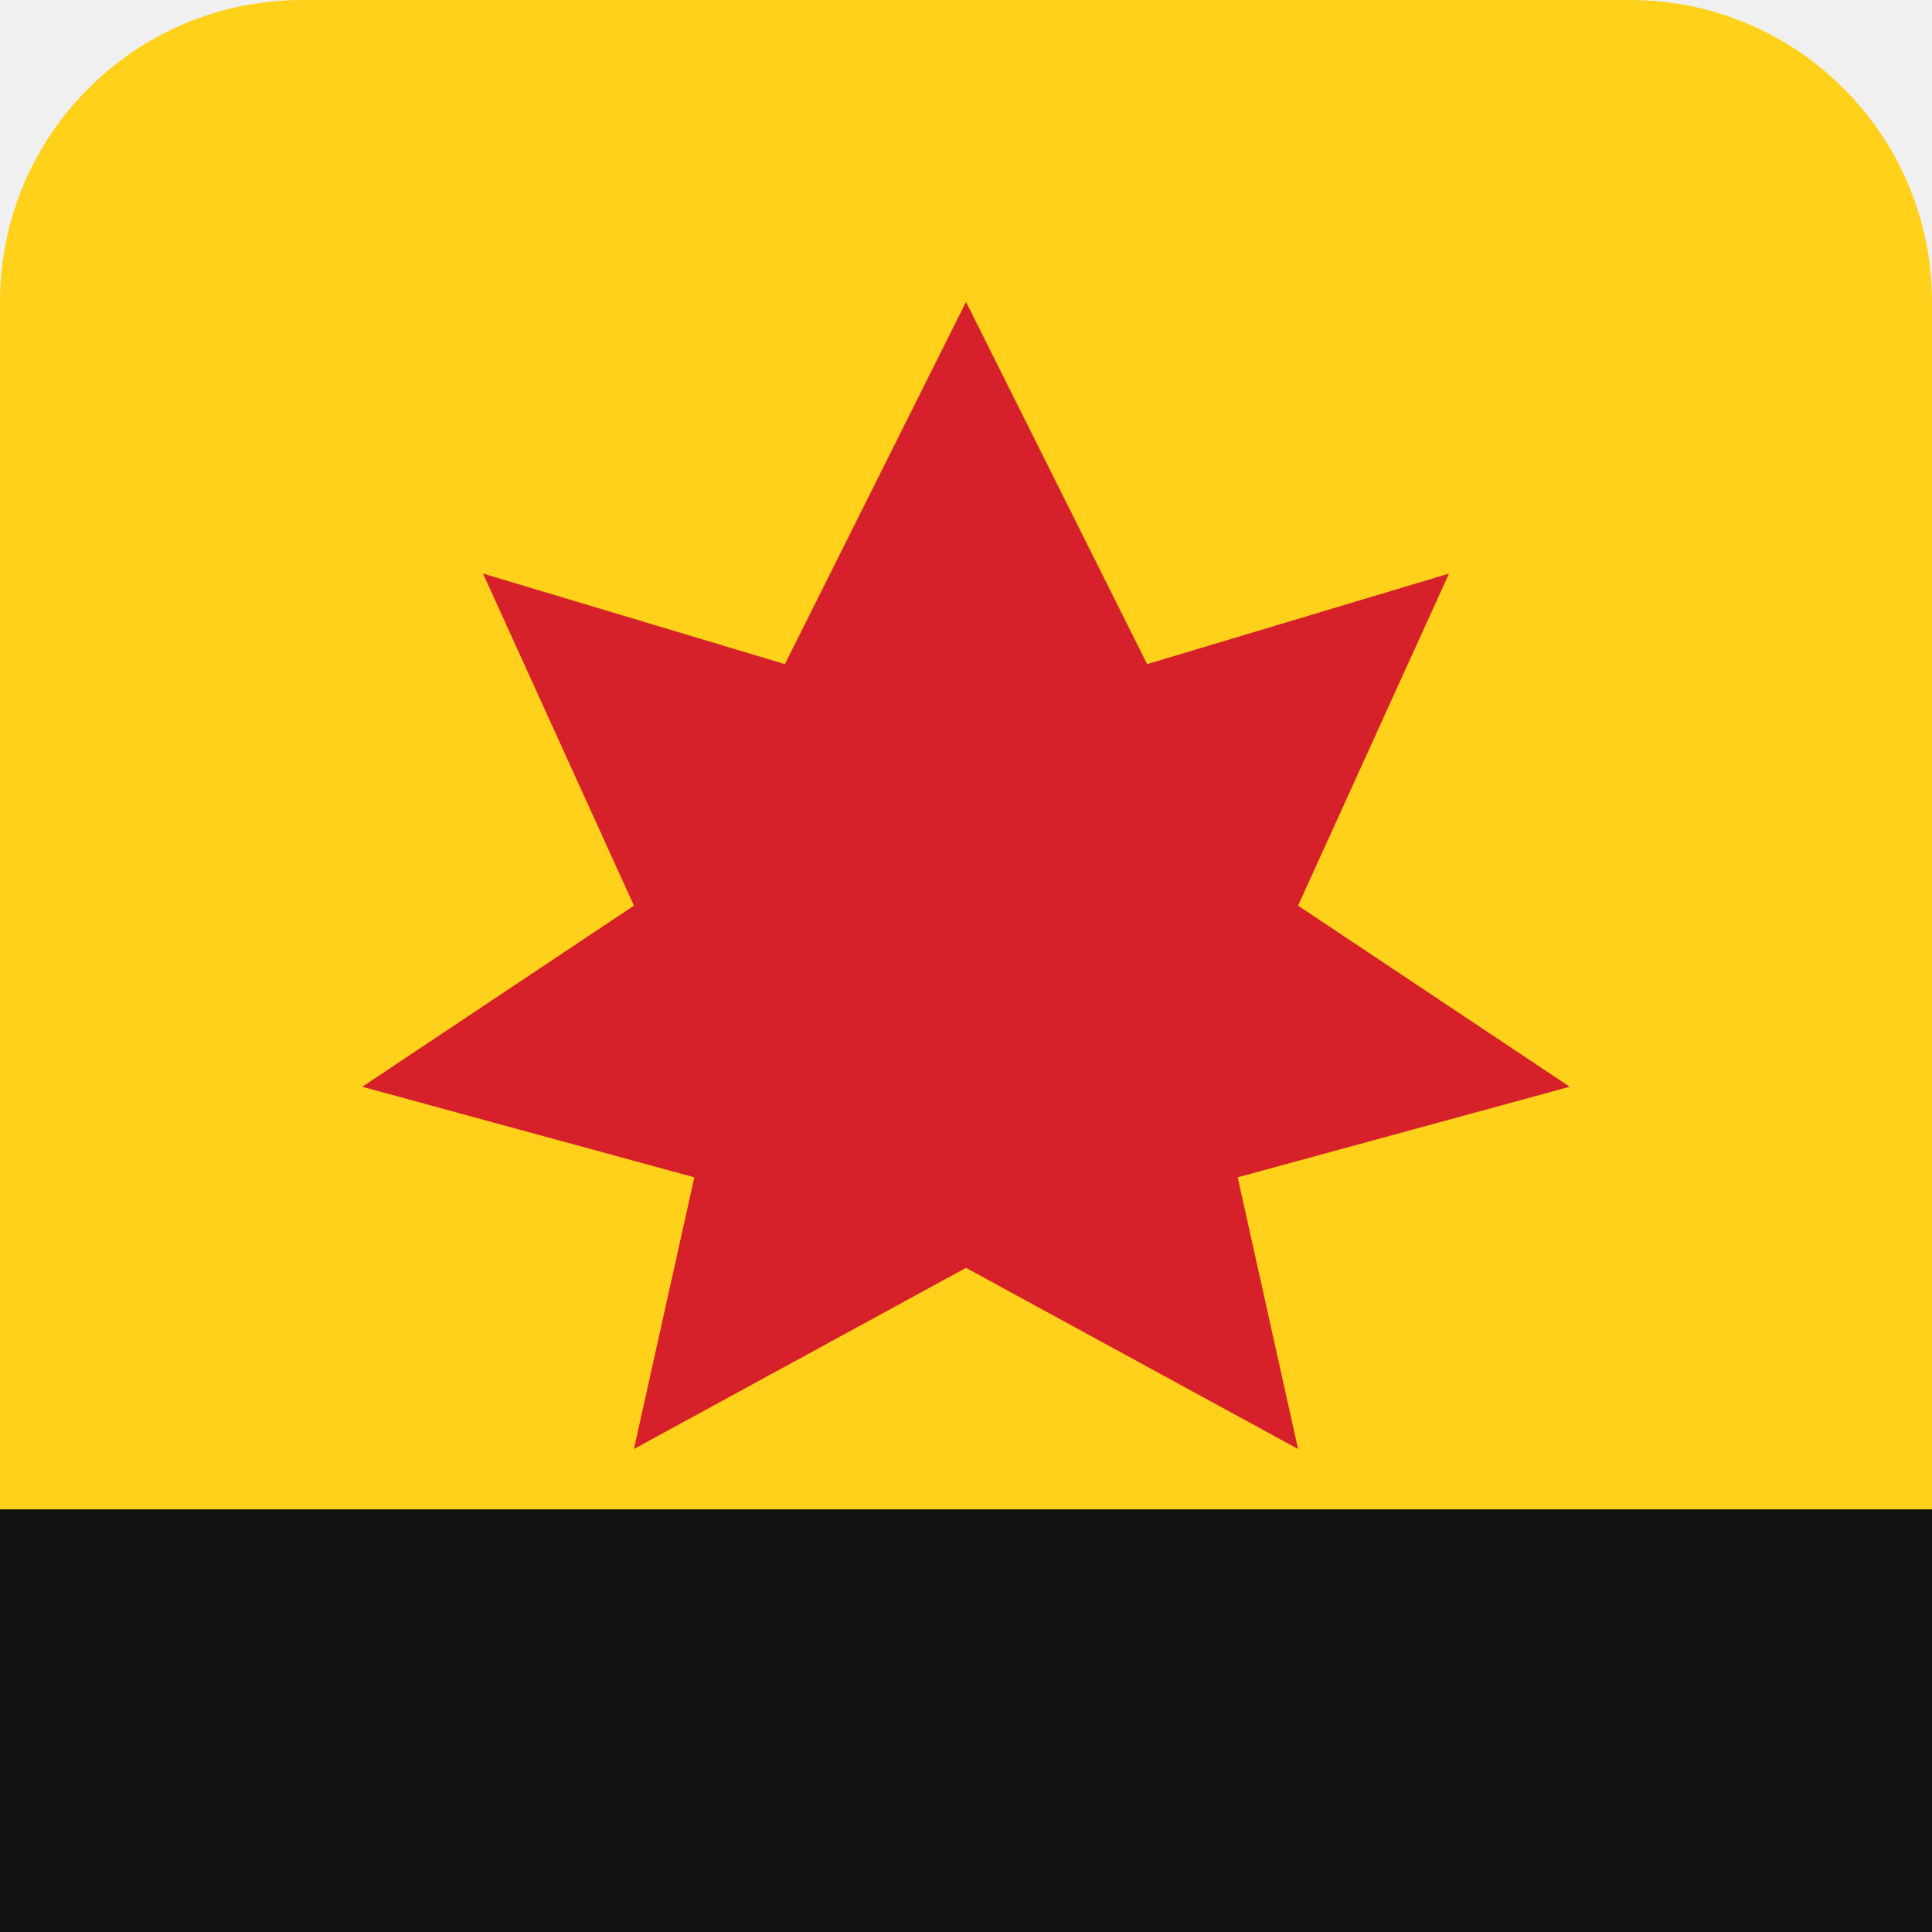
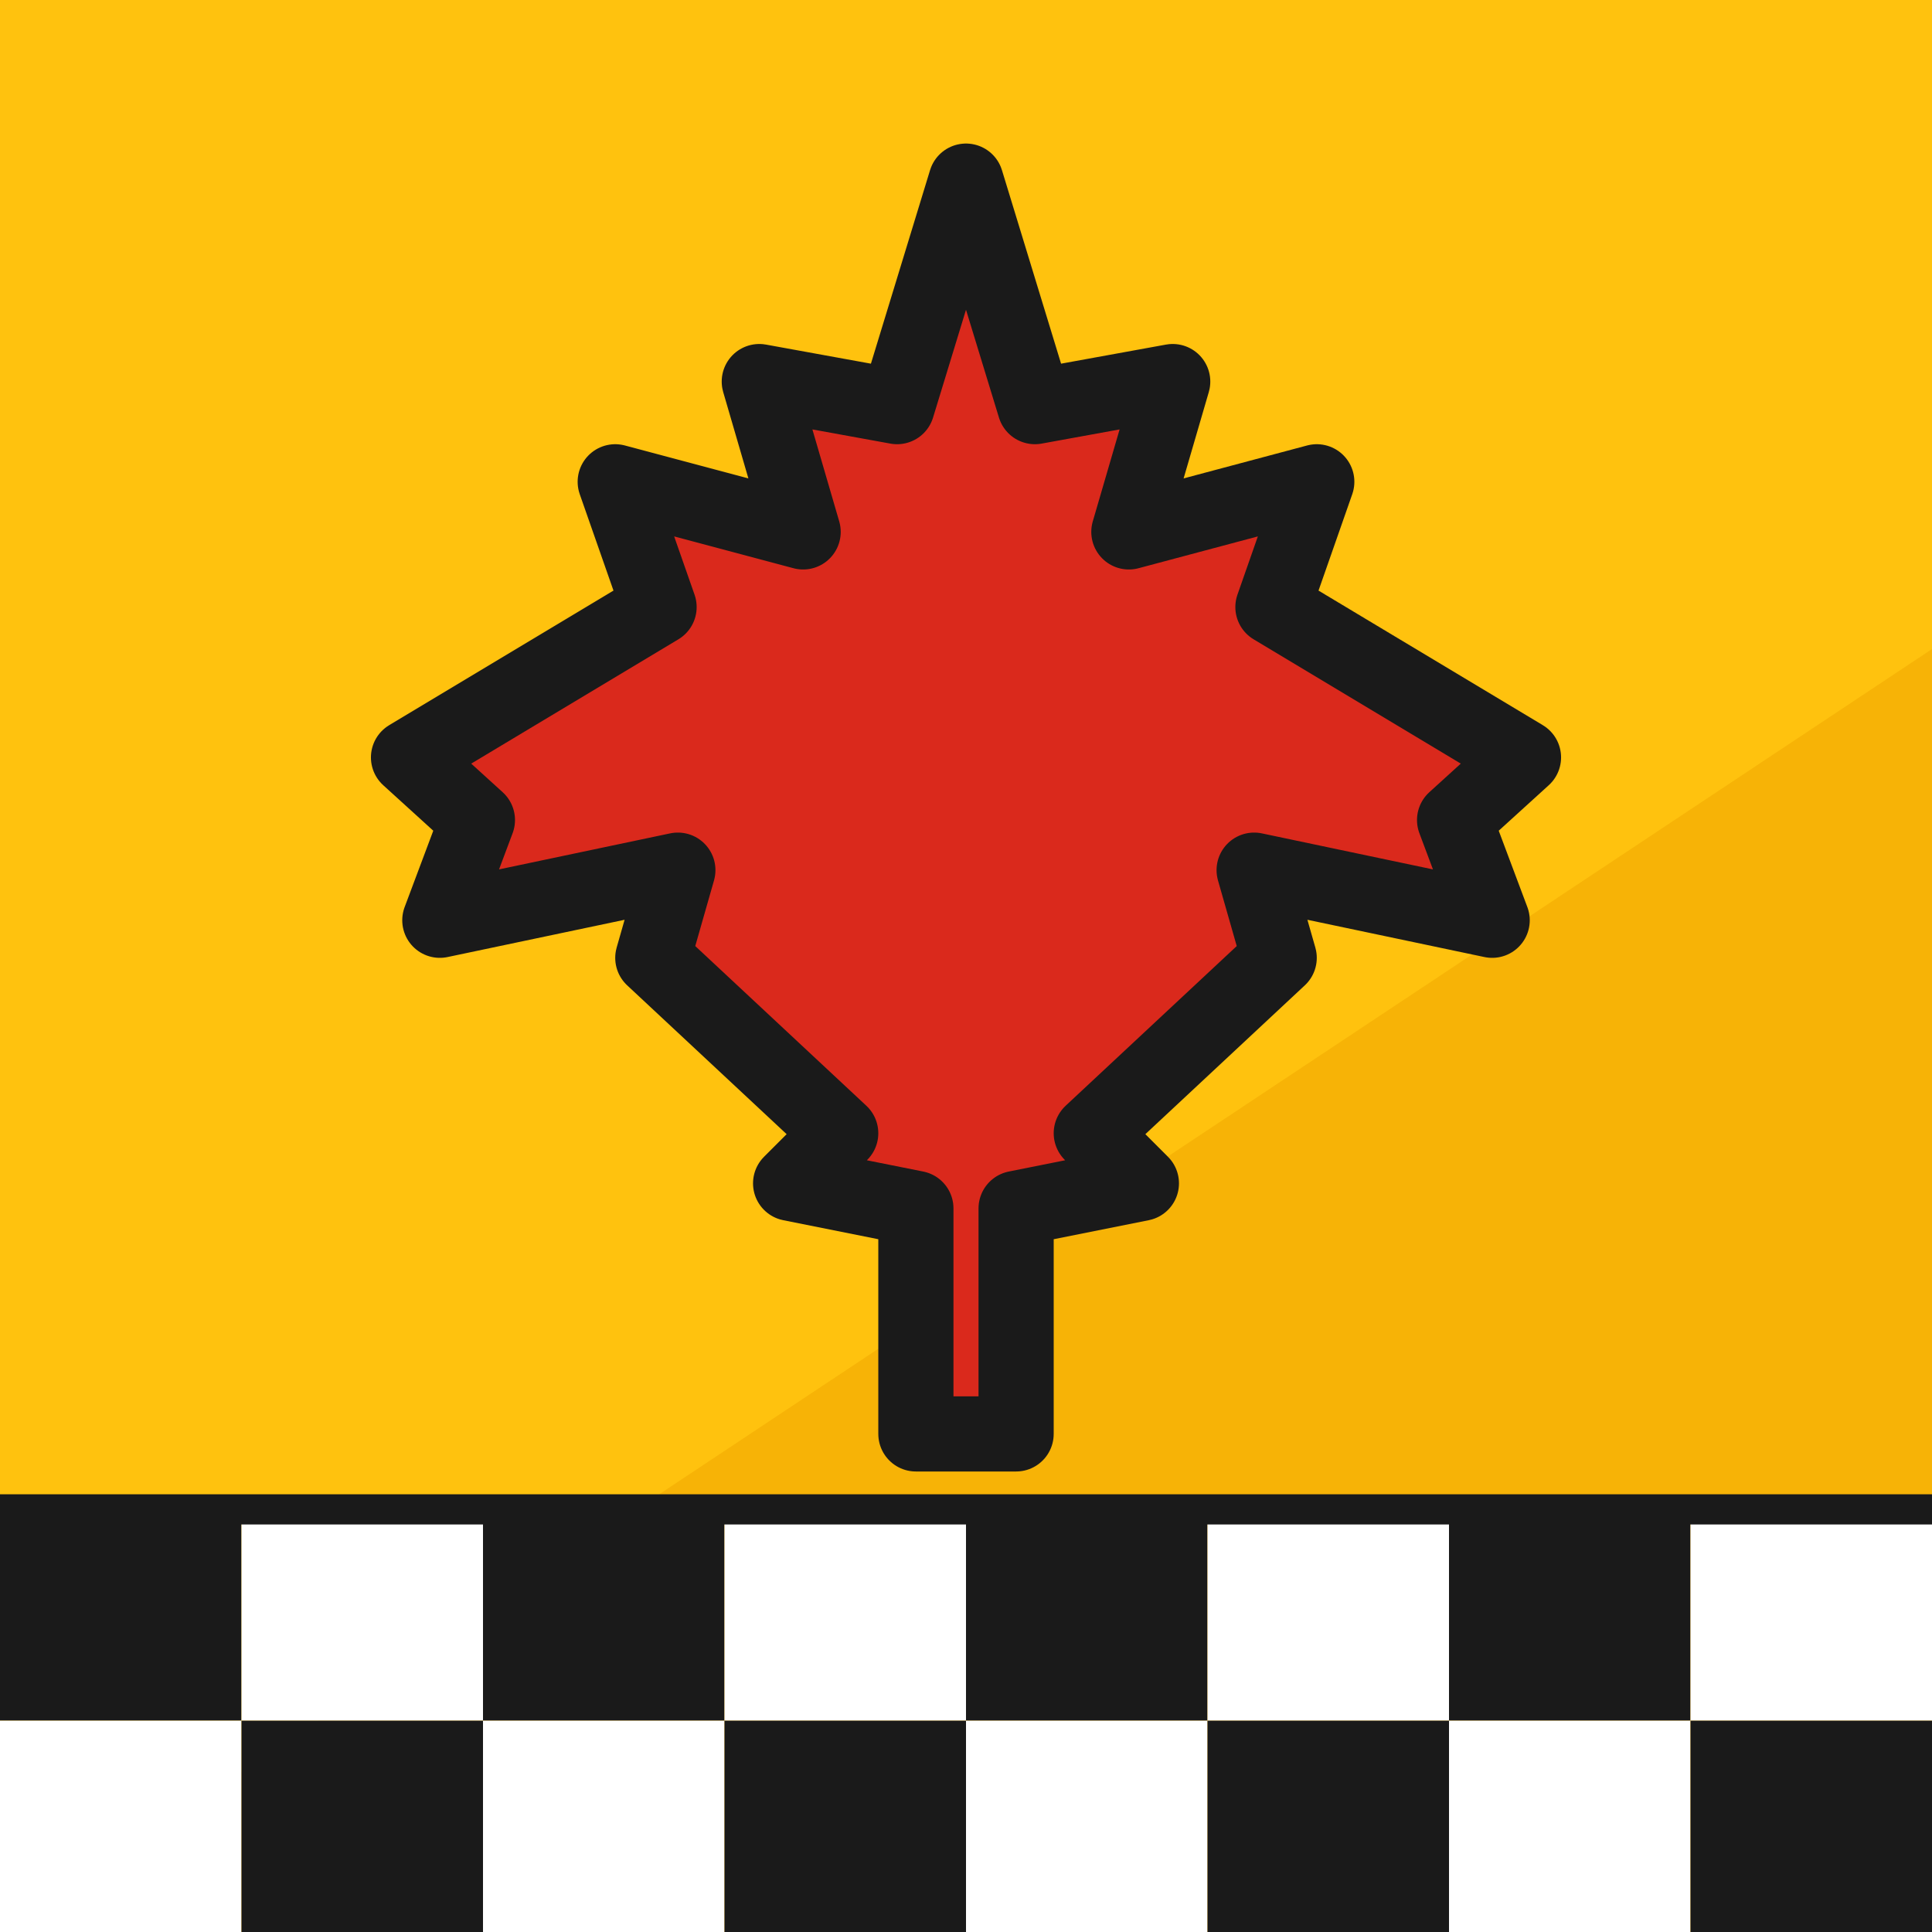
- <svg xmlns="http://www.w3.org/2000/svg" viewBox="0 0 64 64">
-   <rect width="64" height="64" rx="10" fill="#FFD11A" />
-   <rect y="50" width="64" height="14" fill="#111" />
-   <path d="M32 10l6 12 10-3-5 11 9 6-11 3 2 9-11-6-11 6 2-9-11-3 9-6-5-11 10 3z" fill="#D6212A" />
+ <svg xmlns="http://www.w3.org/2000/svg" viewBox="0 0 512 512" width="512" height="512" role="img" aria-label="The Amazing Race Canada — Yassa Edition app icon">
+   <rect width="512" height="512" fill="#FFC20E" />
+   <path d="M0 512 512 172v340z" fill="#F0A800" opacity="0.55" />
+   <g transform="translate(256 214) scale(1.66)">
+     <path d="M0-100 11-64 33-68 26-44 56-52 49-32 89-8 78 2 84 18 46 10 50 24 20 52 28 60 8 64 8 100-8 100-8 64-28 60-20 52-50 24-46 10-84 18-78 2-89-8-49-32-56-52-26-44-33-68-11-64Z" fill="#DA291C" stroke="#1A1A1A" stroke-width="12" stroke-linejoin="round" />
+   </g>
+   <g>
+     <rect x="0" y="400" width="64" height="56" fill="#1A1A1A" />
+     <rect x="0" y="456" width="64" height="56" fill="#FFFFFF" />
+     <rect x="64" y="400" width="64" height="56" fill="#FFFFFF" />
+     <rect x="64" y="456" width="64" height="56" fill="#1A1A1A" />
+     <rect x="128" y="400" width="64" height="56" fill="#1A1A1A" />
+     <rect x="128" y="456" width="64" height="56" fill="#FFFFFF" />
+     <rect x="192" y="400" width="64" height="56" fill="#FFFFFF" />
+     <rect x="192" y="456" width="64" height="56" fill="#1A1A1A" />
+     <rect x="256" y="400" width="64" height="56" fill="#1A1A1A" />
+     <rect x="256" y="456" width="64" height="56" fill="#FFFFFF" />
+     <rect x="320" y="400" width="64" height="56" fill="#FFFFFF" />
+     <rect x="320" y="456" width="64" height="56" fill="#1A1A1A" />
+     <rect x="384" y="400" width="64" height="56" fill="#1A1A1A" />
+     <rect x="384" y="456" width="64" height="56" fill="#FFFFFF" />
+     <rect x="448" y="400" width="64" height="56" fill="#FFFFFF" />
+     <rect x="448" y="456" width="64" height="56" fill="#1A1A1A" />
+   </g>
+   <rect x="0" y="396" width="512" height="8" fill="#1A1A1A" />
</svg>
